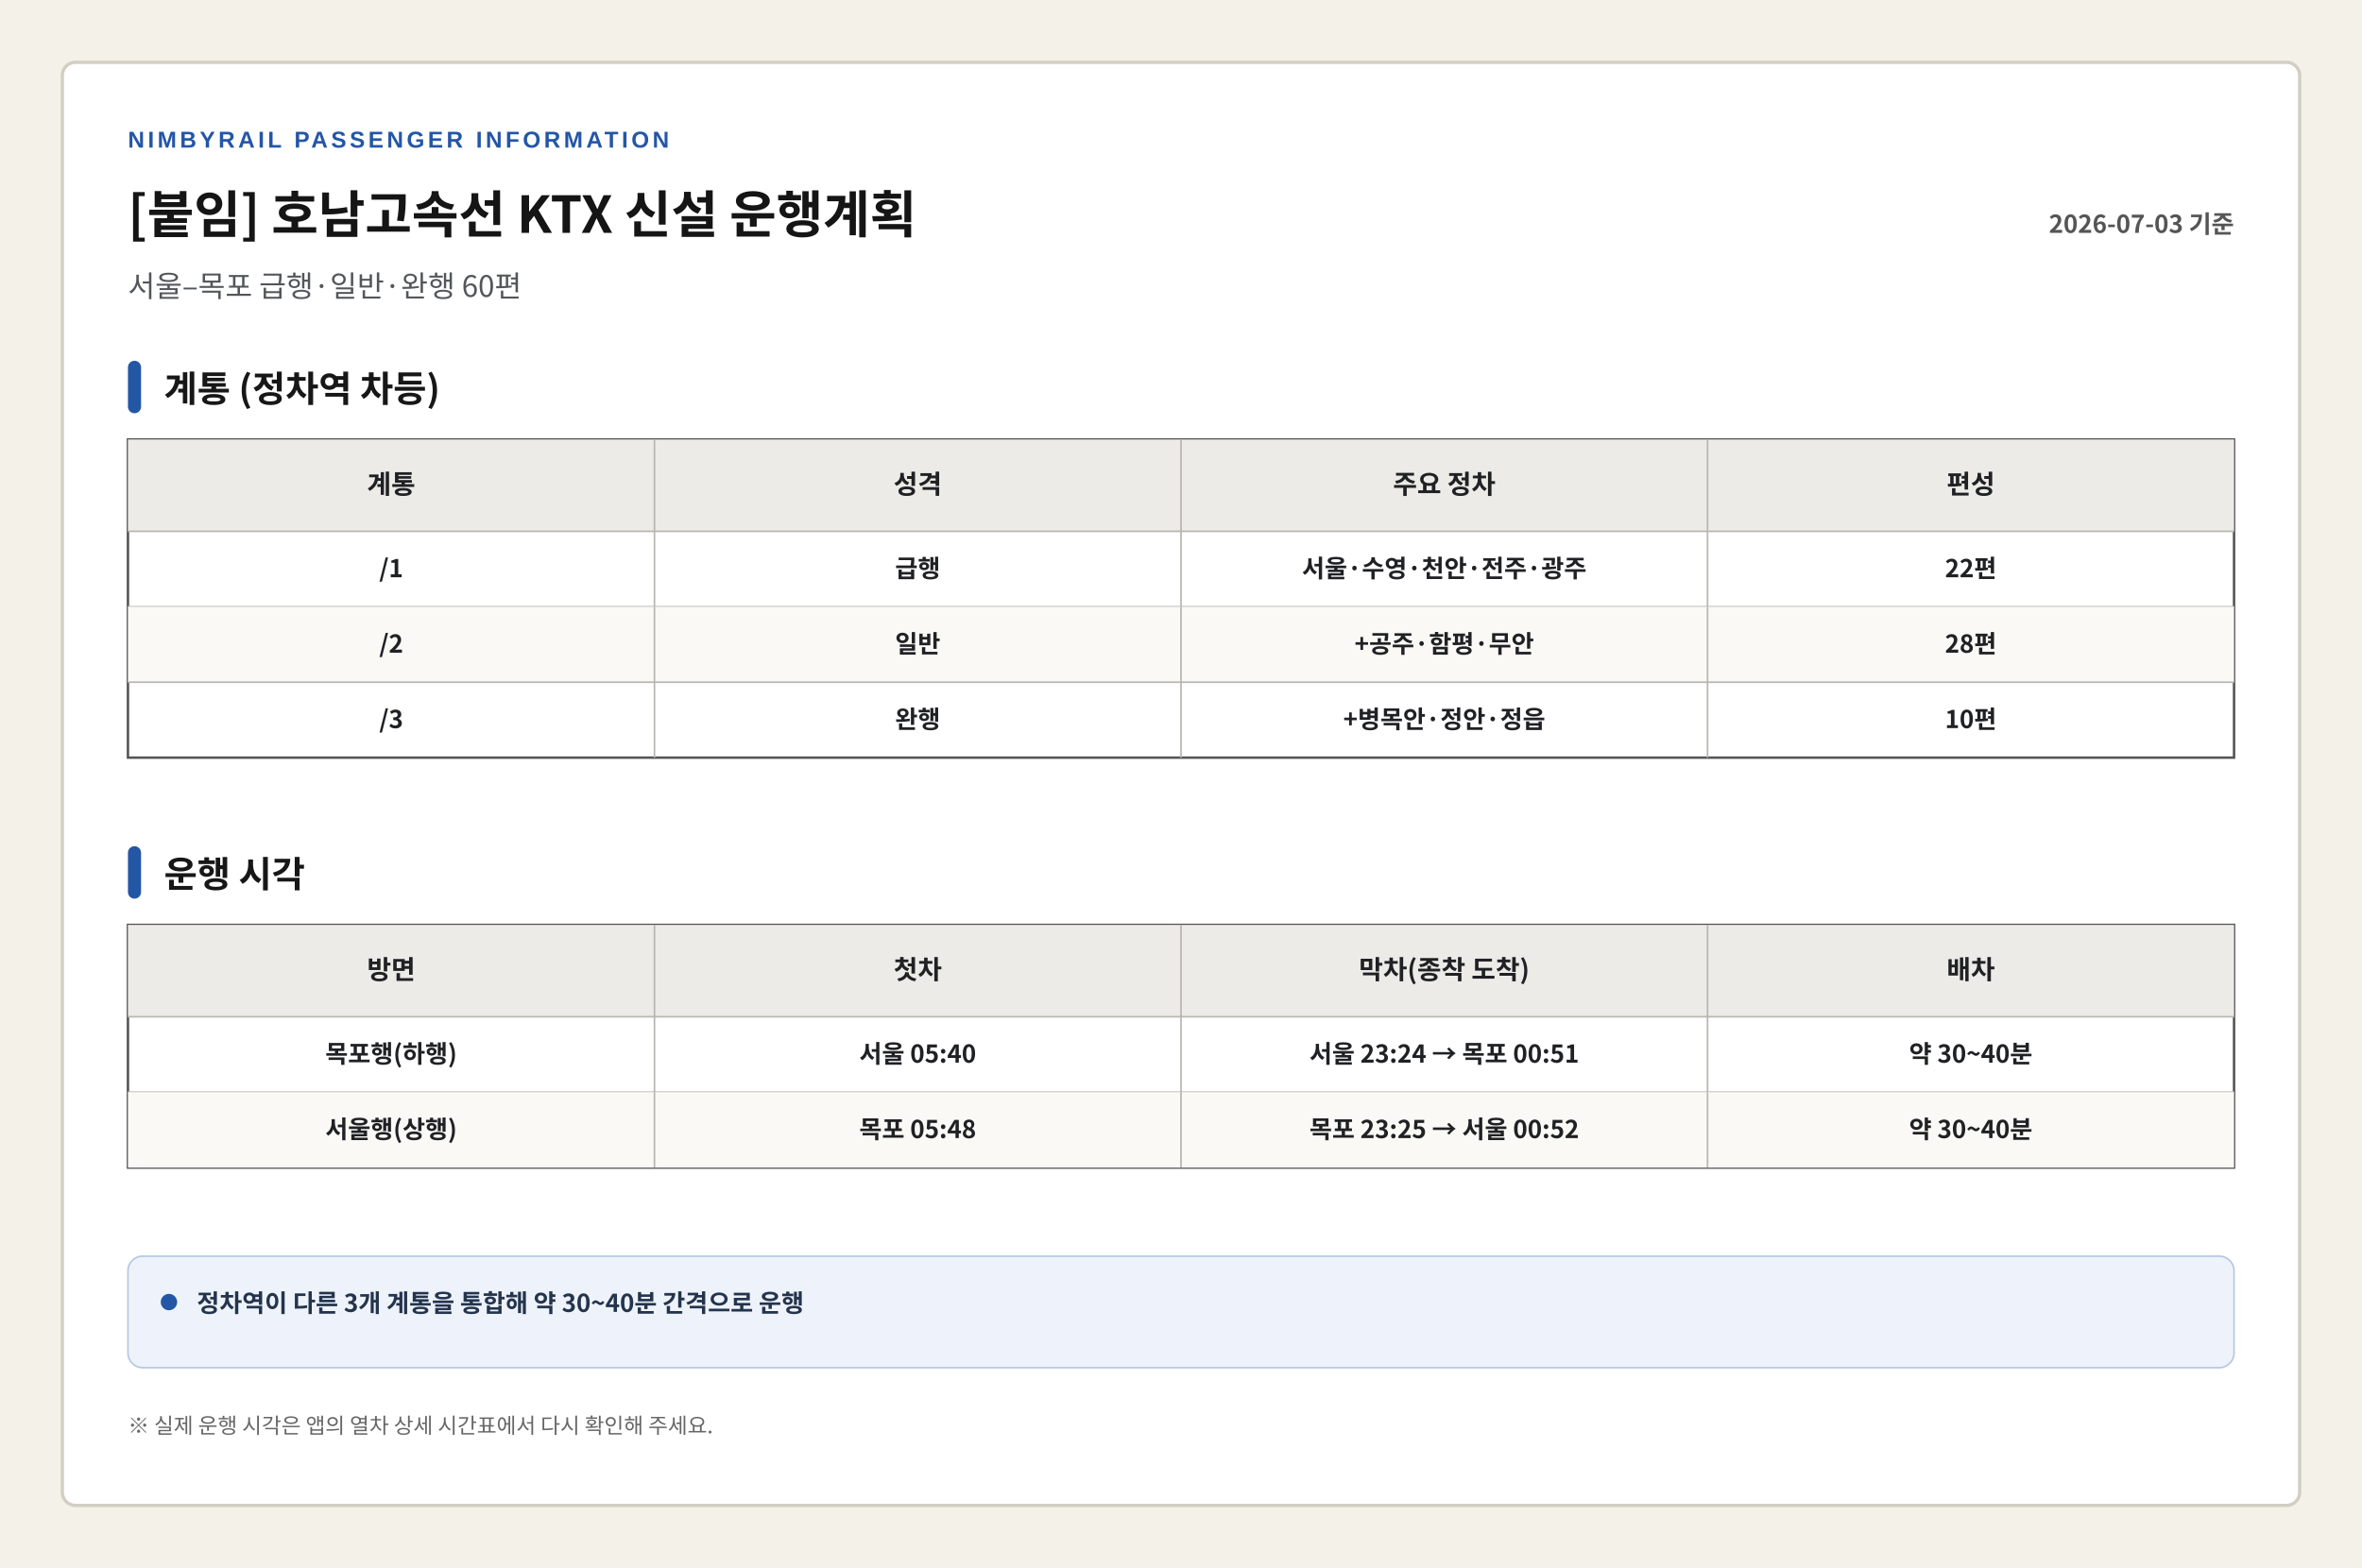
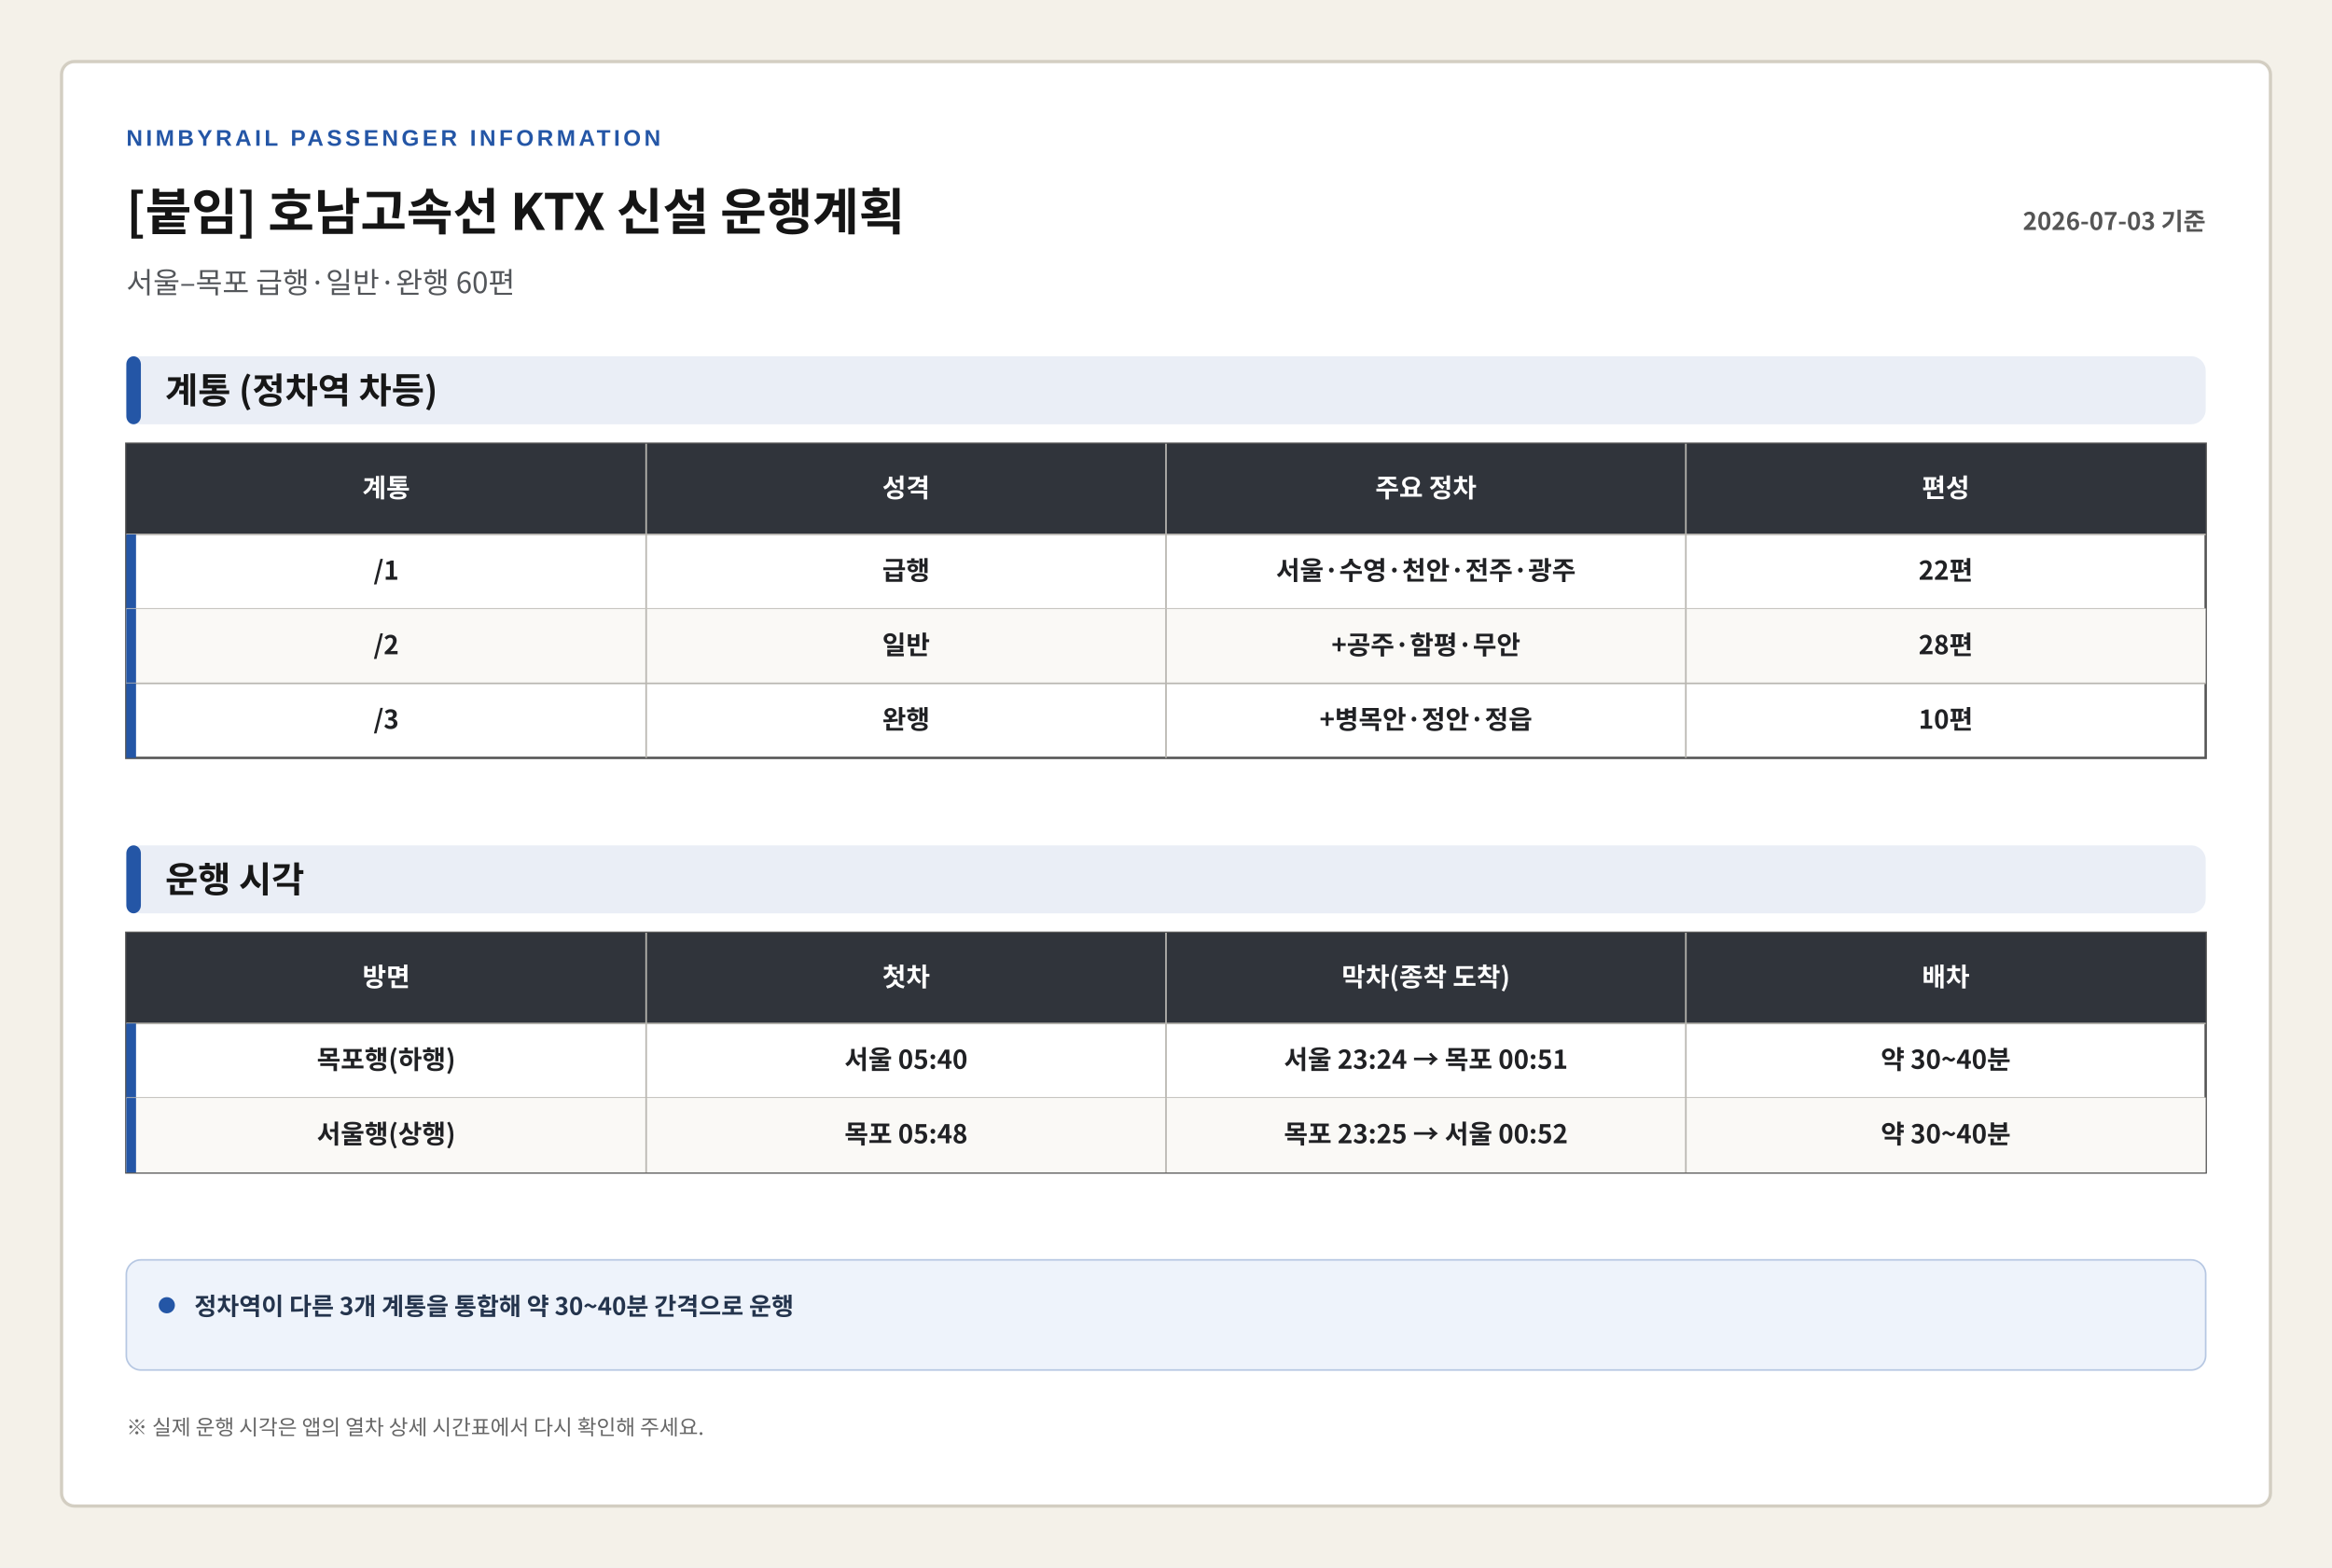
- <svg xmlns="http://www.w3.org/2000/svg" width="1440" height="956" viewBox="0 0 1440 956">
+ <svg xmlns="http://www.w3.org/2000/svg" width="1440" height="968" viewBox="0 0 1440 968">
  <style>
    .brand{font:700 14px Arial,sans-serif;letter-spacing:2px;fill:#2456a6}
    .title{font:800 31px 'Apple SD Gothic Neo','Noto Sans CJK KR',sans-serif;fill:#151515}
    .subtitle{font:500 18px 'Apple SD Gothic Neo','Noto Sans CJK KR',sans-serif;fill:#53565a}
    .date{font:600 15px 'Apple SD Gothic Neo','Noto Sans CJK KR',sans-serif;fill:#555}
    .section{font:800 22px 'Apple SD Gothic Neo','Noto Sans CJK KR',sans-serif;fill:#171717}
-     .th{font:800 16px 'Apple SD Gothic Neo','Noto Sans CJK KR',sans-serif;fill:#202124}
-     .td{font:600 15px 'Apple SD Gothic Neo','Noto Sans CJK KR',sans-serif;fill:#202124}
+     .th{font:850 16px 'Apple SD Gothic Neo','Noto Sans CJK KR',sans-serif}.headerText{fill:#fff}
+     .td{font:650 16px 'Apple SD Gothic Neo','Noto Sans CJK KR',sans-serif;fill:#202124}.gradeText{font-weight:850}
    .callout{font:650 15px 'Apple SD Gothic Neo','Noto Sans CJK KR',sans-serif;fill:#24344d}
    .foot{font:500 13px 'Apple SD Gothic Neo','Noto Sans CJK KR',sans-serif;fill:#666}
    .grid{stroke:#b8b6b0;stroke-width:1}
  </style>
-   <rect width="1440" height="956" fill="#f4f1e9" />
-   <rect x="38" y="38" width="1364" height="880" rx="8" fill="#fff" stroke="#d3cec2" stroke-width="2" />
+   <rect width="1440" height="968" fill="#f4f1e9" />
+   <rect x="38" y="38" width="1364" height="892" rx="8" fill="#fff" stroke="#d3cec2" stroke-width="2" />
  <text x="78" y="90" class="brand">NIMBYRAIL PASSENGER INFORMATION</text>
  <text x="78" y="142" class="title">[붙임] 호남고속선 KTX 신설 운행계획</text>
  <text x="78" y="181" class="subtitle">서울–목포 급행·일반·완행 60편</text>
  <text x="1362" y="142" text-anchor="end" class="date">2026-07-03 기준</text>
-   <rect x="78" y="220" width="8" height="32" rx="4" fill="#2456a6" />
-   <text x="100" y="245" class="section">계통 (정차역 차등)</text>
-   <rect x="78" y="268" width="1284" height="194" fill="#fff" stroke="#555" stroke-width="1.5" />
-   <rect x="78" y="268" width="1284" height="56" fill="#ecebe7" />
-   <text x="238.5" y="301" text-anchor="middle" class="th">
+   <rect x="78" y="220" width="1284" height="42" rx="9" fill="#2456a6" opacity=".10" />
+   <rect x="78" y="220" width="9" height="42" rx="5" fill="#2456a6" />
+   <text x="102" y="249" class="section">계통 (정차역 차등)</text>
+   <rect x="78" y="274" width="1284" height="194" fill="#fff" stroke="#555" stroke-width="1.5" />
+   <rect x="78" y="274" width="1284" height="56" fill="#30343b" />
+   <text x="238.5" y="307" text-anchor="middle" class="th headerText">
    <tspan x="238.5" dy="0">계통</tspan>
  </text>
-   <text x="559.5" y="301" text-anchor="middle" class="th">
+   <text x="559.5" y="307" text-anchor="middle" class="th headerText">
    <tspan x="559.5" dy="0">성격</tspan>
  </text>
-   <line x1="399" y1="268" x2="399" y2="324" class="grid" />
-   <text x="880.5" y="301" text-anchor="middle" class="th">
+   <line x1="399" y1="274" x2="399" y2="330" class="grid" />
+   <text x="880.5" y="307" text-anchor="middle" class="th headerText">
    <tspan x="880.5" dy="0">주요 정차</tspan>
  </text>
-   <line x1="720" y1="268" x2="720" y2="324" class="grid" />
-   <text x="1201.5" y="301" text-anchor="middle" class="th">
+   <line x1="720" y1="274" x2="720" y2="330" class="grid" />
+   <text x="1201.5" y="307" text-anchor="middle" class="th headerText">
    <tspan x="1201.5" dy="0">편성</tspan>
  </text>
-   <line x1="1041" y1="268" x2="1041" y2="324" class="grid" />
-   <line x1="78" y1="324" x2="1362" y2="324" class="grid" />
-   <text x="238.5" y="352" text-anchor="middle" class="td">
+   <line x1="1041" y1="274" x2="1041" y2="330" class="grid" />
+   <line x1="78" y1="330" x2="1362" y2="330" class="grid" />
+   <rect x="78" y="330" width="6" height="46" fill="#2456a6" />
+   <text x="238.5" y="358" text-anchor="middle" class="td">
    <tspan x="238.5" dy="0">/1</tspan>
  </text>
-   <text x="559.5" y="352" text-anchor="middle" class="td">
+   <text x="559.5" y="358" text-anchor="middle" class="td">
    <tspan x="559.5" dy="0">급행</tspan>
  </text>
-   <line x1="399" y1="324" x2="399" y2="370" class="grid" />
-   <text x="880.5" y="352" text-anchor="middle" class="td">
+   <line x1="399" y1="330" x2="399" y2="376" class="grid" />
+   <text x="880.5" y="358" text-anchor="middle" class="td">
    <tspan x="880.5" dy="0">서울·수영·천안·전주·광주</tspan>
  </text>
-   <line x1="720" y1="324" x2="720" y2="370" class="grid" />
-   <text x="1201.5" y="352" text-anchor="middle" class="td">
+   <line x1="720" y1="330" x2="720" y2="376" class="grid" />
+   <text x="1201.5" y="358" text-anchor="middle" class="td">
    <tspan x="1201.5" dy="0">22편</tspan>
  </text>
-   <line x1="1041" y1="324" x2="1041" y2="370" class="grid" />
-   <line x1="78" y1="370" x2="1362" y2="370" class="grid" />
-   <rect x="78" y="370" width="1284" height="46" fill="#faf9f6" />
-   <text x="238.5" y="398" text-anchor="middle" class="td">
+   <line x1="1041" y1="330" x2="1041" y2="376" class="grid" />
+   <line x1="78" y1="376" x2="1362" y2="376" class="grid" />
+   <rect x="78" y="376" width="1284" height="46" fill="#faf9f6" />
+   <rect x="78" y="376" width="6" height="46" fill="#2456a6" />
+   <text x="238.5" y="404" text-anchor="middle" class="td">
    <tspan x="238.5" dy="0">/2</tspan>
  </text>
-   <text x="559.5" y="398" text-anchor="middle" class="td">
+   <text x="559.5" y="404" text-anchor="middle" class="td">
    <tspan x="559.5" dy="0">일반</tspan>
  </text>
-   <line x1="399" y1="370" x2="399" y2="416" class="grid" />
-   <text x="880.5" y="398" text-anchor="middle" class="td">
+   <line x1="399" y1="376" x2="399" y2="422" class="grid" />
+   <text x="880.5" y="404" text-anchor="middle" class="td">
    <tspan x="880.5" dy="0">+공주·함평·무안</tspan>
  </text>
-   <line x1="720" y1="370" x2="720" y2="416" class="grid" />
-   <text x="1201.5" y="398" text-anchor="middle" class="td">
+   <line x1="720" y1="376" x2="720" y2="422" class="grid" />
+   <text x="1201.5" y="404" text-anchor="middle" class="td">
    <tspan x="1201.5" dy="0">28편</tspan>
  </text>
-   <line x1="1041" y1="370" x2="1041" y2="416" class="grid" />
-   <line x1="78" y1="416" x2="1362" y2="416" class="grid" />
-   <text x="238.5" y="444" text-anchor="middle" class="td">
+   <line x1="1041" y1="376" x2="1041" y2="422" class="grid" />
+   <line x1="78" y1="422" x2="1362" y2="422" class="grid" />
+   <rect x="78" y="422" width="6" height="46" fill="#2456a6" />
+   <text x="238.5" y="450" text-anchor="middle" class="td">
    <tspan x="238.5" dy="0">/3</tspan>
  </text>
-   <text x="559.5" y="444" text-anchor="middle" class="td">
+   <text x="559.5" y="450" text-anchor="middle" class="td">
    <tspan x="559.5" dy="0">완행</tspan>
  </text>
-   <line x1="399" y1="416" x2="399" y2="462" class="grid" />
-   <text x="880.5" y="444" text-anchor="middle" class="td">
+   <line x1="399" y1="422" x2="399" y2="468" class="grid" />
+   <text x="880.5" y="450" text-anchor="middle" class="td">
    <tspan x="880.5" dy="0">+병목안·정안·정읍</tspan>
  </text>
-   <line x1="720" y1="416" x2="720" y2="462" class="grid" />
-   <text x="1201.5" y="444" text-anchor="middle" class="td">
+   <line x1="720" y1="422" x2="720" y2="468" class="grid" />
+   <text x="1201.5" y="450" text-anchor="middle" class="td">
    <tspan x="1201.5" dy="0">10편</tspan>
  </text>
-   <line x1="1041" y1="416" x2="1041" y2="462" class="grid" />
-   <rect x="78" y="516" width="8" height="32" rx="4" fill="#2456a6" />
-   <text x="100" y="541" class="section">운행 시각</text>
-   <rect x="78" y="564" width="1284" height="148" fill="#fff" stroke="#555" stroke-width="1.5" />
-   <rect x="78" y="564" width="1284" height="56" fill="#ecebe7" />
-   <text x="238.5" y="597" text-anchor="middle" class="th">
+   <line x1="1041" y1="422" x2="1041" y2="468" class="grid" />
+   <rect x="78" y="522" width="1284" height="42" rx="9" fill="#2456a6" opacity=".10" />
+   <rect x="78" y="522" width="9" height="42" rx="5" fill="#2456a6" />
+   <text x="102" y="551" class="section">운행 시각</text>
+   <rect x="78" y="576" width="1284" height="148" fill="#fff" stroke="#555" stroke-width="1.5" />
+   <rect x="78" y="576" width="1284" height="56" fill="#30343b" />
+   <text x="238.5" y="609" text-anchor="middle" class="th headerText">
    <tspan x="238.5" dy="0">방면</tspan>
  </text>
-   <text x="559.5" y="597" text-anchor="middle" class="th">
+   <text x="559.5" y="609" text-anchor="middle" class="th headerText">
    <tspan x="559.5" dy="0">첫차</tspan>
  </text>
-   <line x1="399" y1="564" x2="399" y2="620" class="grid" />
-   <text x="880.5" y="597" text-anchor="middle" class="th">
+   <line x1="399" y1="576" x2="399" y2="632" class="grid" />
+   <text x="880.5" y="609" text-anchor="middle" class="th headerText">
    <tspan x="880.5" dy="0">막차(종착 도착)</tspan>
  </text>
-   <line x1="720" y1="564" x2="720" y2="620" class="grid" />
-   <text x="1201.5" y="597" text-anchor="middle" class="th">
+   <line x1="720" y1="576" x2="720" y2="632" class="grid" />
+   <text x="1201.5" y="609" text-anchor="middle" class="th headerText">
    <tspan x="1201.5" dy="0">배차</tspan>
  </text>
-   <line x1="1041" y1="564" x2="1041" y2="620" class="grid" />
-   <line x1="78" y1="620" x2="1362" y2="620" class="grid" />
-   <text x="238.5" y="648" text-anchor="middle" class="td">
+   <line x1="1041" y1="576" x2="1041" y2="632" class="grid" />
+   <line x1="78" y1="632" x2="1362" y2="632" class="grid" />
+   <rect x="78" y="632" width="6" height="46" fill="#2456a6" />
+   <text x="238.5" y="660" text-anchor="middle" class="td">
    <tspan x="238.5" dy="0">목포행(하행)</tspan>
  </text>
-   <text x="559.5" y="648" text-anchor="middle" class="td">
+   <text x="559.5" y="660" text-anchor="middle" class="td">
    <tspan x="559.5" dy="0">서울 05:40</tspan>
  </text>
-   <line x1="399" y1="620" x2="399" y2="666" class="grid" />
-   <text x="880.5" y="648" text-anchor="middle" class="td">
+   <line x1="399" y1="632" x2="399" y2="678" class="grid" />
+   <text x="880.5" y="660" text-anchor="middle" class="td">
    <tspan x="880.5" dy="0">서울 23:24 → 목포 00:51</tspan>
  </text>
-   <line x1="720" y1="620" x2="720" y2="666" class="grid" />
-   <text x="1201.5" y="648" text-anchor="middle" class="td">
+   <line x1="720" y1="632" x2="720" y2="678" class="grid" />
+   <text x="1201.5" y="660" text-anchor="middle" class="td">
    <tspan x="1201.5" dy="0">약 30~40분</tspan>
  </text>
-   <line x1="1041" y1="620" x2="1041" y2="666" class="grid" />
-   <line x1="78" y1="666" x2="1362" y2="666" class="grid" />
-   <rect x="78" y="666" width="1284" height="46" fill="#faf9f6" />
-   <text x="238.5" y="694" text-anchor="middle" class="td">
+   <line x1="1041" y1="632" x2="1041" y2="678" class="grid" />
+   <line x1="78" y1="678" x2="1362" y2="678" class="grid" />
+   <rect x="78" y="678" width="1284" height="46" fill="#faf9f6" />
+   <rect x="78" y="678" width="6" height="46" fill="#2456a6" />
+   <text x="238.5" y="706" text-anchor="middle" class="td">
    <tspan x="238.5" dy="0">서울행(상행)</tspan>
  </text>
-   <text x="559.5" y="694" text-anchor="middle" class="td">
+   <text x="559.5" y="706" text-anchor="middle" class="td">
    <tspan x="559.5" dy="0">목포 05:48</tspan>
  </text>
-   <line x1="399" y1="666" x2="399" y2="712" class="grid" />
-   <text x="880.5" y="694" text-anchor="middle" class="td">
+   <line x1="399" y1="678" x2="399" y2="724" class="grid" />
+   <text x="880.5" y="706" text-anchor="middle" class="td">
    <tspan x="880.5" dy="0">목포 23:25 → 서울 00:52</tspan>
  </text>
-   <line x1="720" y1="666" x2="720" y2="712" class="grid" />
-   <text x="1201.5" y="694" text-anchor="middle" class="td">
+   <line x1="720" y1="678" x2="720" y2="724" class="grid" />
+   <text x="1201.5" y="706" text-anchor="middle" class="td">
    <tspan x="1201.5" dy="0">약 30~40분</tspan>
  </text>
-   <line x1="1041" y1="666" x2="1041" y2="712" class="grid" />
-   <rect x="78" y="766" width="1284" height="68" rx="9" fill="#eef3fb" stroke="#b6c7e2" />
-   <circle cx="103" cy="794" r="5" fill="#2456a6" />
-   <text x="120" y="800" class="callout">정차역이 다른 3개 계통을 통합해 약 30~40분 간격으로 운행</text>
-   <text x="78" y="874" class="foot">※ 실제 운행 시각은 앱의 열차 상세 시간표에서 다시 확인해 주세요.</text>
+   <line x1="1041" y1="678" x2="1041" y2="724" class="grid" />
+   <rect x="78" y="778" width="1284" height="68" rx="9" fill="#eef3fb" stroke="#b6c7e2" />
+   <circle cx="103" cy="806" r="5" fill="#2456a6" />
+   <text x="120" y="812" class="callout">정차역이 다른 3개 계통을 통합해 약 30~40분 간격으로 운행</text>
+   <text x="78" y="886" class="foot">※ 실제 운행 시각은 앱의 열차 상세 시간표에서 다시 확인해 주세요.</text>
</svg>
